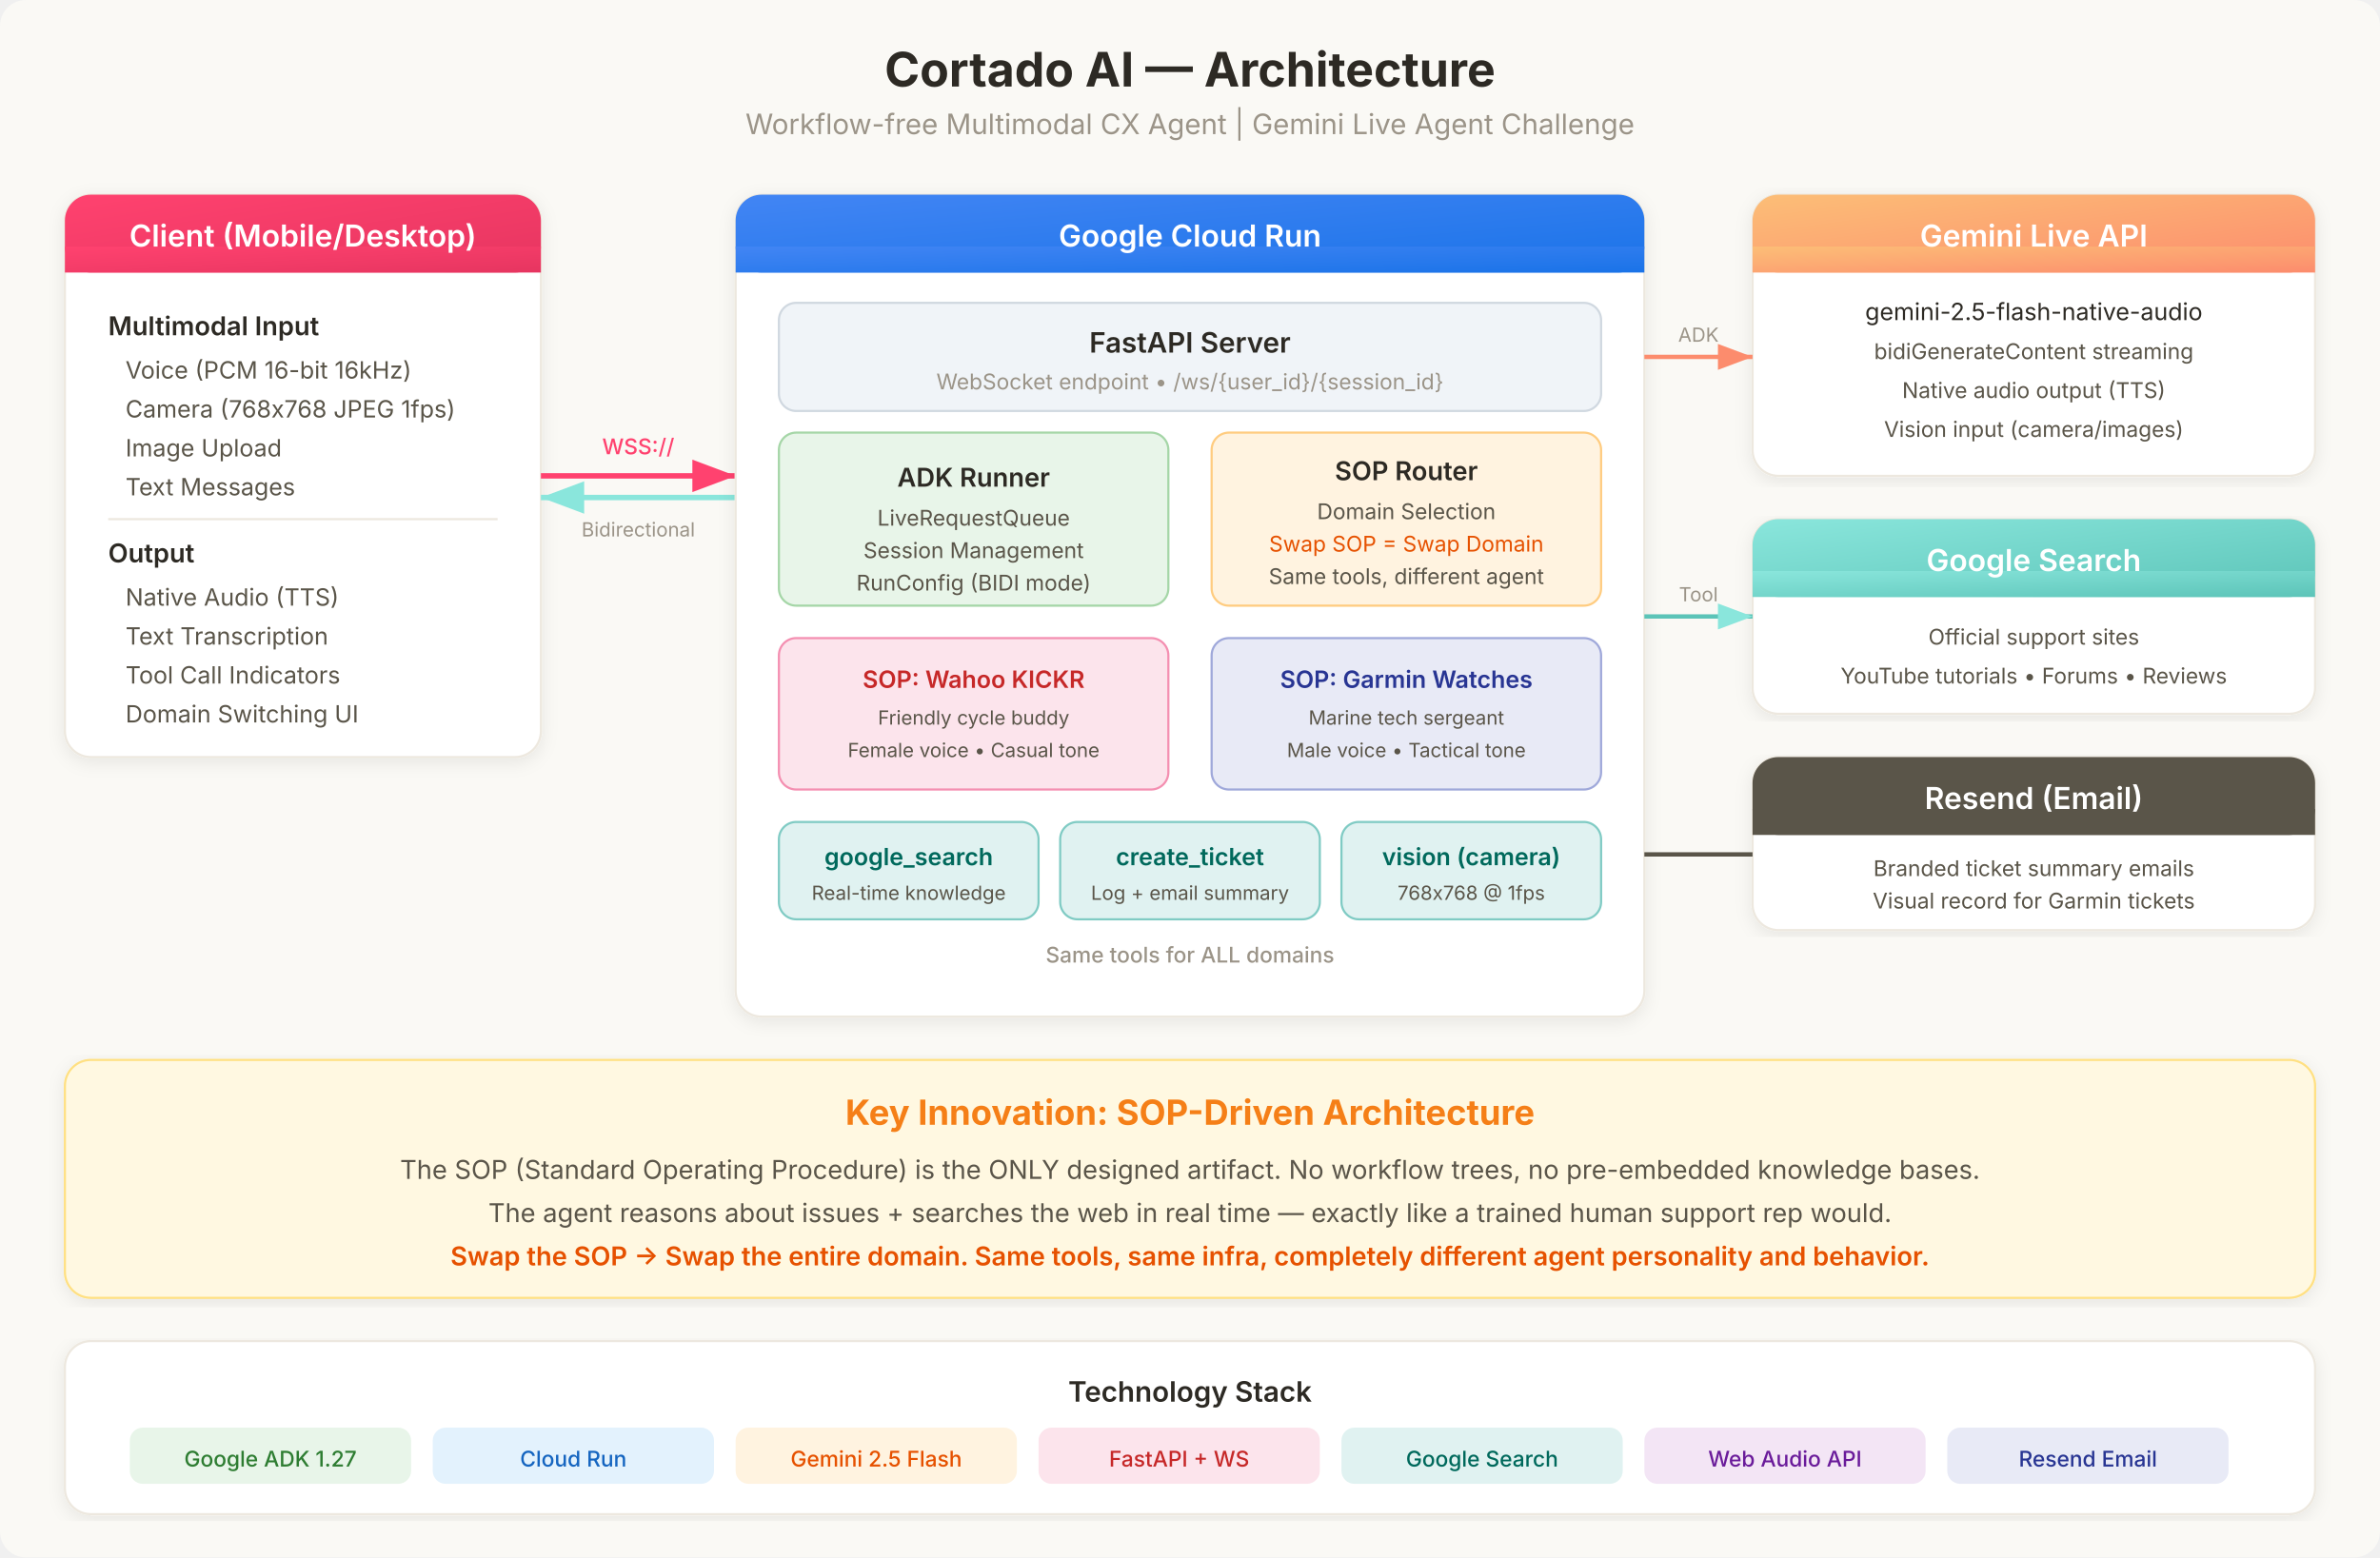
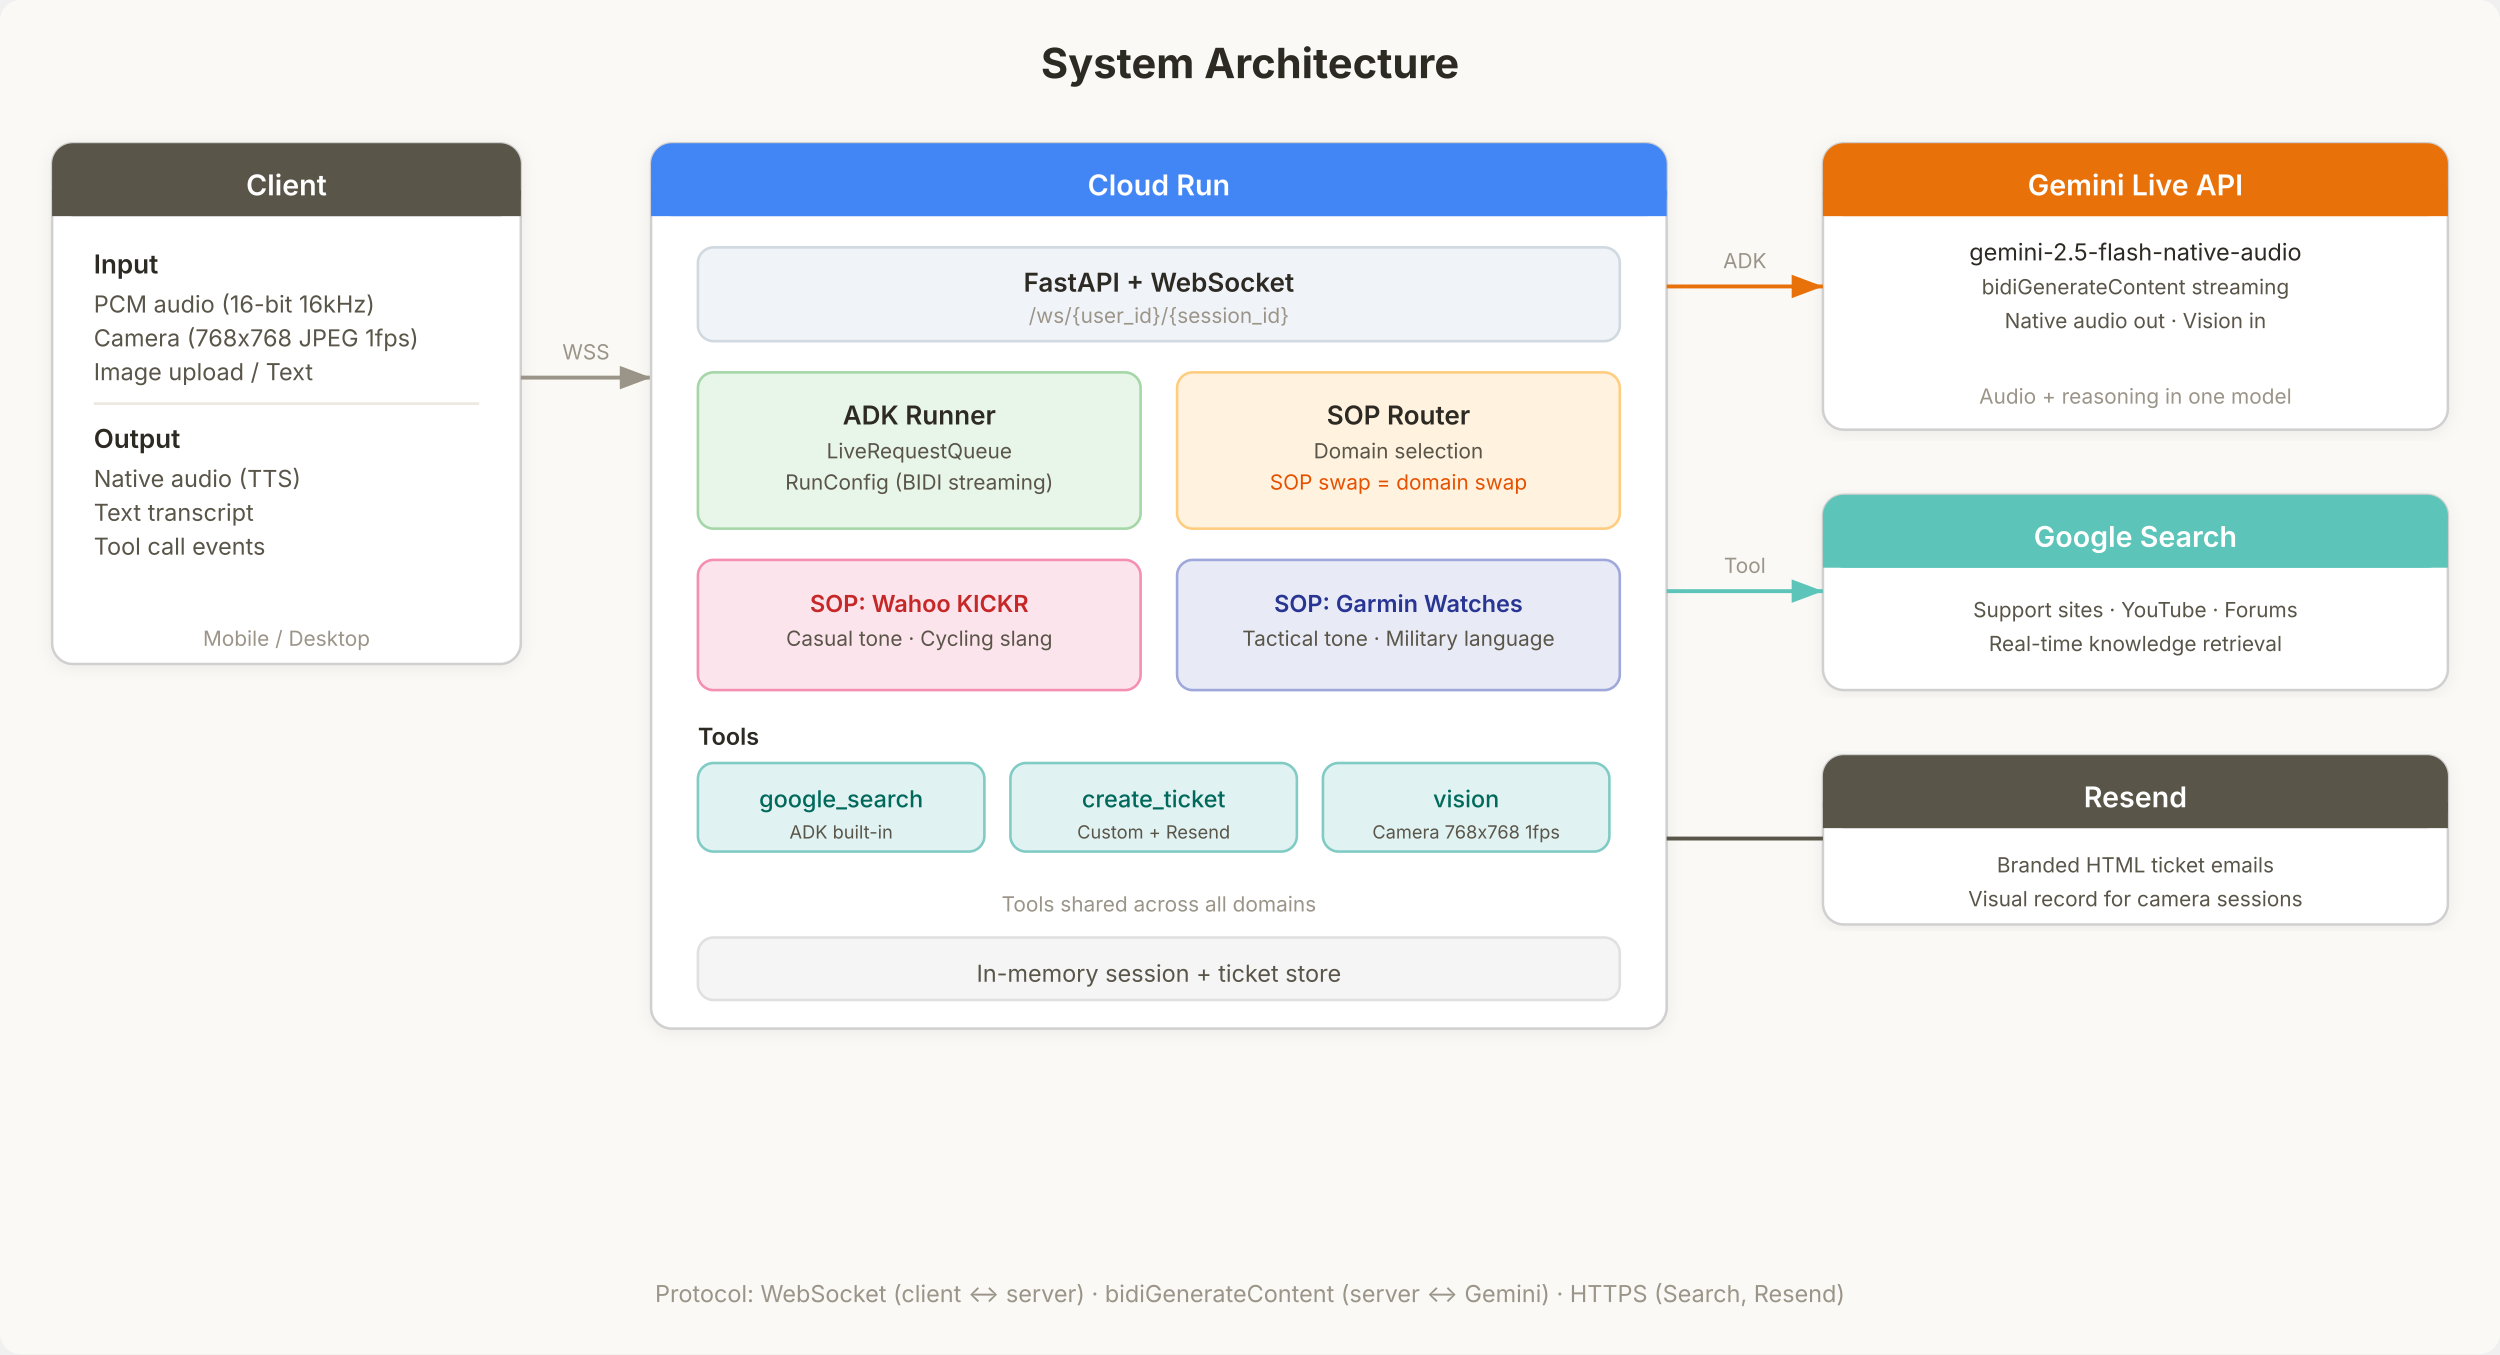
- <svg xmlns="http://www.w3.org/2000/svg" viewBox="0 0 1100 720" font-family="Inter, -apple-system, sans-serif">
+ <svg xmlns="http://www.w3.org/2000/svg" viewBox="0 0 960 520" font-family="Inter, -apple-system, sans-serif">
  <defs>
    <filter id="shadow" x="-4%" y="-4%" width="108%" height="108%">
-       <feDropShadow dx="0" dy="2" stdDeviation="4" flood-color="#2d2a24" flood-opacity="0.08" />
+       <feDropShadow dx="0" dy="1" stdDeviation="3" flood-color="#2d2a24" flood-opacity="0.06" />
    </filter>
-     <linearGradient id="pinkGrad" x1="0%" y1="0%" x2="100%" y2="100%">
-       <stop offset="0%" style="stop-color:#ff426f" />
-       <stop offset="100%" style="stop-color:#e63560" />
-     </linearGradient>
-     <linearGradient id="tealGrad" x1="0%" y1="0%" x2="100%" y2="100%">
-       <stop offset="0%" style="stop-color:#8AE6DC" />
-       <stop offset="100%" style="stop-color:#5cc4b8" />
-     </linearGradient>
-     <linearGradient id="blueGrad" x1="0%" y1="0%" x2="100%" y2="100%">
-       <stop offset="0%" style="stop-color:#4285F4" />
-       <stop offset="100%" style="stop-color:#1a73e8" />
-     </linearGradient>
-     <linearGradient id="orangeGrad" x1="0%" y1="0%" x2="100%" y2="100%">
-       <stop offset="0%" style="stop-color:#FCBE77" />
-       <stop offset="100%" style="stop-color:#FC8C6D" />
-     </linearGradient>
-   </defs>
-   <rect width="1100" height="720" rx="12" fill="#faf9f5" />
-   <text x="550" y="40" text-anchor="middle" font-size="22" font-weight="700" fill="#2d2a24">Cortado AI — Architecture</text>
-   <text x="550" y="62" text-anchor="middle" font-size="13" fill="#9b9488">Workflow-free Multimodal CX Agent | Gemini Live Agent Challenge</text>
-   <rect x="30" y="90" width="220" height="260" rx="12" fill="white" stroke="#ede8df" filter="url(#shadow)" />
-   <rect x="30" y="90" width="220" height="36" rx="12" fill="url(#pinkGrad)" />
-   <rect x="30" y="114" width="220" height="12" fill="url(#pinkGrad)" />
-   <text x="140" y="114" text-anchor="middle" font-size="14" font-weight="600" fill="white">Client (Mobile/Desktop)</text>
-   <text x="50" y="155" font-size="12" font-weight="600" fill="#2d2a24">Multimodal Input</text>
-   <text x="58" y="175" font-size="11" fill="#5a5549">Voice (PCM 16-bit 16kHz)</text>
-   <text x="58" y="193" font-size="11" fill="#5a5549">Camera (768x768 JPEG 1fps)</text>
-   <text x="58" y="211" font-size="11" fill="#5a5549">Image Upload</text>
-   <text x="58" y="229" font-size="11" fill="#5a5549">Text Messages</text>
-   <line x1="50" y1="240" x2="230" y2="240" stroke="#ede8df" />
-   <text x="50" y="260" font-size="12" font-weight="600" fill="#2d2a24">Output</text>
-   <text x="58" y="280" font-size="11" fill="#5a5549">Native Audio (TTS)</text>
-   <text x="58" y="298" font-size="11" fill="#5a5549">Text Transcription</text>
-   <text x="58" y="316" font-size="11" fill="#5a5549">Tool Call Indicators</text>
-   <text x="58" y="334" font-size="11" fill="#5a5549">Domain Switching UI</text>
-   <line x1="250" y1="220" x2="340" y2="220" stroke="#ff426f" stroke-width="2.5" marker-end="url(#arrowPink)" />
-   <line x1="340" y1="230" x2="250" y2="230" stroke="#8AE6DC" stroke-width="2.5" marker-end="url(#arrowTeal)" />
-   <defs>
-     <marker id="arrowPink" markerWidth="8" markerHeight="6" refX="8" refY="3" orient="auto">
-       <path d="M0,0 L8,3 L0,6" fill="#ff426f" />
-     </marker>
-     <marker id="arrowTeal" markerWidth="8" markerHeight="6" refX="8" refY="3" orient="auto">
-       <path d="M0,0 L8,3 L0,6" fill="#8AE6DC" />
+     <marker id="arrowGray" markerWidth="8" markerHeight="6" refX="8" refY="3" orient="auto">
+       <path d="M0,0 L8,3 L0,6" fill="#9b9488" />
    </marker>
    <marker id="arrowBlue" markerWidth="8" markerHeight="6" refX="8" refY="3" orient="auto">
      <path d="M0,0 L8,3 L0,6" fill="#4285F4" />
    </marker>
+     <marker id="arrowTeal" markerWidth="8" markerHeight="6" refX="8" refY="3" orient="auto">
+       <path d="M0,0 L8,3 L0,6" fill="#5cc4b8" />
+     </marker>
    <marker id="arrowOrange" markerWidth="8" markerHeight="6" refX="8" refY="3" orient="auto">
-       <path d="M0,0 L8,3 L0,6" fill="#FC8C6D" />
+       <path d="M0,0 L8,3 L0,6" fill="#e8710a" />
    </marker>
  </defs>
-   <text x="295" y="210" text-anchor="middle" font-size="10" font-weight="500" fill="#ff426f">WSS://</text>
-   <text x="295" y="248" text-anchor="middle" font-size="9" fill="#9b9488">Bidirectional</text>
-   <rect x="340" y="90" width="420" height="380" rx="12" fill="white" stroke="#ede8df" filter="url(#shadow)" />
-   <rect x="340" y="90" width="420" height="36" rx="12" fill="url(#blueGrad)" />
-   <rect x="340" y="114" width="420" height="12" fill="url(#blueGrad)" />
-   <text x="550" y="114" text-anchor="middle" font-size="14" font-weight="600" fill="white">Google Cloud Run</text>
-   <rect x="360" y="140" width="380" height="50" rx="8" fill="#f0f4f8" stroke="#d0d8e0" />
-   <text x="550" y="163" text-anchor="middle" font-size="13" font-weight="600" fill="#2d2a24">FastAPI Server</text>
-   <text x="550" y="180" text-anchor="middle" font-size="10" fill="#9b9488">WebSocket endpoint • /ws/{user_id}/{session_id}</text>
-   <rect x="360" y="200" width="180" height="80" rx="8" fill="#e8f5e9" stroke="#a5d6a7" />
-   <text x="450" y="225" text-anchor="middle" font-size="12" font-weight="600" fill="#2d2a24">ADK Runner</text>
-   <text x="450" y="243" text-anchor="middle" font-size="10" fill="#5a5549">LiveRequestQueue</text>
-   <text x="450" y="258" text-anchor="middle" font-size="10" fill="#5a5549">Session Management</text>
-   <text x="450" y="273" text-anchor="middle" font-size="10" fill="#5a5549">RunConfig (BIDI mode)</text>
-   <rect x="560" y="200" width="180" height="80" rx="8" fill="#fff3e0" stroke="#ffcc80" />
-   <text x="650" y="222" text-anchor="middle" font-size="12" font-weight="600" fill="#2d2a24">SOP Router</text>
-   <text x="650" y="240" text-anchor="middle" font-size="10" fill="#5a5549">Domain Selection</text>
-   <text x="650" y="255" text-anchor="middle" font-size="10" fill="#e65100">Swap SOP = Swap Domain</text>
-   <text x="650" y="270" text-anchor="middle" font-size="10" fill="#5a5549">Same tools, different agent</text>
-   <rect x="360" y="295" width="180" height="70" rx="8" fill="#fce4ec" stroke="#f48fb1" />
-   <text x="450" y="318" text-anchor="middle" font-size="11" font-weight="600" fill="#c62828">SOP: Wahoo KICKR</text>
-   <text x="450" y="335" text-anchor="middle" font-size="9" fill="#5a5549">Friendly cycle buddy</text>
-   <text x="450" y="350" text-anchor="middle" font-size="9" fill="#5a5549">Female voice • Casual tone</text>
-   <rect x="560" y="295" width="180" height="70" rx="8" fill="#e8eaf6" stroke="#9fa8da" />
-   <text x="650" y="318" text-anchor="middle" font-size="11" font-weight="600" fill="#283593">SOP: Garmin Watches</text>
-   <text x="650" y="335" text-anchor="middle" font-size="9" fill="#5a5549">Marine tech sergeant</text>
-   <text x="650" y="350" text-anchor="middle" font-size="9" fill="#5a5549">Male voice • Tactical tone</text>
-   <rect x="360" y="380" width="120" height="45" rx="8" fill="#e0f2f1" stroke="#80cbc4" />
-   <text x="420" y="400" text-anchor="middle" font-size="11" font-weight="600" fill="#00695c">google_search</text>
-   <text x="420" y="416" text-anchor="middle" font-size="9" fill="#5a5549">Real-time knowledge</text>
-   <rect x="490" y="380" width="120" height="45" rx="8" fill="#e0f2f1" stroke="#80cbc4" />
-   <text x="550" y="400" text-anchor="middle" font-size="11" font-weight="600" fill="#00695c">create_ticket</text>
-   <text x="550" y="416" text-anchor="middle" font-size="9" fill="#5a5549">Log + email summary</text>
-   <rect x="620" y="380" width="120" height="45" rx="8" fill="#e0f2f1" stroke="#80cbc4" />
-   <text x="680" y="400" text-anchor="middle" font-size="11" font-weight="600" fill="#00695c">vision (camera)</text>
-   <text x="680" y="416" text-anchor="middle" font-size="9" fill="#5a5549">768x768 @ 1fps</text>
-   <text x="550" y="445" text-anchor="middle" font-size="10" font-weight="500" fill="#9b9488">Same tools for ALL domains</text>
-   <rect x="810" y="90" width="260" height="130" rx="12" fill="white" stroke="#ede8df" filter="url(#shadow)" />
-   <rect x="810" y="90" width="260" height="36" rx="12" fill="url(#orangeGrad)" />
-   <rect x="810" y="114" width="260" height="12" fill="url(#orangeGrad)" />
-   <text x="940" y="114" text-anchor="middle" font-size="14" font-weight="600" fill="white">Gemini Live API</text>
-   <text x="940" y="148" text-anchor="middle" font-size="11" fill="#2d2a24">gemini-2.5-flash-native-audio</text>
-   <text x="940" y="166" text-anchor="middle" font-size="10" fill="#5a5549">bidiGenerateContent streaming</text>
-   <text x="940" y="184" text-anchor="middle" font-size="10" fill="#5a5549">Native audio output (TTS)</text>
-   <text x="940" y="202" text-anchor="middle" font-size="10" fill="#5a5549">Vision input (camera/images)</text>
-   <line x1="760" y1="165" x2="810" y2="165" stroke="#FC8C6D" stroke-width="2" marker-end="url(#arrowOrange)" />
-   <text x="785" y="158" text-anchor="middle" font-size="9" fill="#9b9488">ADK</text>
-   <rect x="810" y="240" width="260" height="90" rx="12" fill="white" stroke="#ede8df" filter="url(#shadow)" />
-   <rect x="810" y="240" width="260" height="36" rx="12" fill="url(#tealGrad)" />
-   <rect x="810" y="264" width="260" height="12" fill="url(#tealGrad)" />
-   <text x="940" y="264" text-anchor="middle" font-size="14" font-weight="600" fill="white">Google Search</text>
-   <text x="940" y="298" text-anchor="middle" font-size="10" fill="#5a5549">Official support sites</text>
-   <text x="940" y="316" text-anchor="middle" font-size="10" fill="#5a5549">YouTube tutorials • Forums • Reviews</text>
-   <line x1="760" y1="285" x2="810" y2="285" stroke="#5cc4b8" stroke-width="2" marker-end="url(#arrowTeal)" />
-   <text x="785" y="278" text-anchor="middle" font-size="9" fill="#9b9488">Tool</text>
-   <rect x="810" y="350" width="260" height="80" rx="12" fill="white" stroke="#ede8df" filter="url(#shadow)" />
-   <rect x="810" y="350" width="260" height="36" rx="12" fill="#5a5549" />
-   <rect x="810" y="374" width="260" height="12" fill="#5a5549" />
-   <text x="940" y="374" text-anchor="middle" font-size="14" font-weight="600" fill="white">Resend (Email)</text>
-   <text x="940" y="405" text-anchor="middle" font-size="10" fill="#5a5549">Branded ticket summary emails</text>
-   <text x="940" y="420" text-anchor="middle" font-size="10" fill="#5a5549">Visual record for Garmin tickets</text>
-   <line x1="760" y1="395" x2="810" y2="395" stroke="#5a5549" stroke-width="2" />
-   <rect x="30" y="490" width="1040" height="110" rx="12" fill="#fff8e1" stroke="#ffe082" filter="url(#shadow)" />
-   <text x="550" y="520" text-anchor="middle" font-size="16" font-weight="700" fill="#f57f17">Key Innovation: SOP-Driven Architecture</text>
-   <text x="550" y="545" text-anchor="middle" font-size="12" fill="#5a5549">The SOP (Standard Operating Procedure) is the ONLY designed artifact. No workflow trees, no pre-embedded knowledge bases.</text>
-   <text x="550" y="565" text-anchor="middle" font-size="12" fill="#5a5549">The agent reasons about issues + searches the web in real time — exactly like a trained human support rep would.</text>
-   <text x="550" y="585" text-anchor="middle" font-size="12" font-weight="600" fill="#e65100">Swap the SOP → Swap the entire domain. Same tools, same infra, completely different agent personality and behavior.</text>
-   <rect x="30" y="620" width="1040" height="80" rx="12" fill="white" stroke="#ede8df" filter="url(#shadow)" />
-   <text x="550" y="648" text-anchor="middle" font-size="13" font-weight="600" fill="#2d2a24">Technology Stack</text>
-   <rect x="60" y="660" width="130" height="26" rx="6" fill="#e8f5e9" />
-   <text x="125" y="678" text-anchor="middle" font-size="10" font-weight="500" fill="#2e7d32">Google ADK 1.27</text>
-   <rect x="200" y="660" width="130" height="26" rx="6" fill="#e3f2fd" />
-   <text x="265" y="678" text-anchor="middle" font-size="10" font-weight="500" fill="#1565c0">Cloud Run</text>
-   <rect x="340" y="660" width="130" height="26" rx="6" fill="#fff3e0" />
-   <text x="405" y="678" text-anchor="middle" font-size="10" font-weight="500" fill="#e65100">Gemini 2.5 Flash</text>
-   <rect x="480" y="660" width="130" height="26" rx="6" fill="#fce4ec" />
-   <text x="545" y="678" text-anchor="middle" font-size="10" font-weight="500" fill="#c62828">FastAPI + WS</text>
-   <rect x="620" y="660" width="130" height="26" rx="6" fill="#e0f2f1" />
-   <text x="685" y="678" text-anchor="middle" font-size="10" font-weight="500" fill="#00695c">Google Search</text>
-   <rect x="760" y="660" width="130" height="26" rx="6" fill="#f3e5f5" />
-   <text x="825" y="678" text-anchor="middle" font-size="10" font-weight="500" fill="#6a1b9a">Web Audio API</text>
-   <rect x="900" y="660" width="130" height="26" rx="6" fill="#e8eaf6" />
-   <text x="965" y="678" text-anchor="middle" font-size="10" font-weight="500" fill="#283593">Resend Email</text>
+   <rect width="960" height="520" rx="8" fill="#faf9f5" />
+   <text x="480" y="30" text-anchor="middle" font-size="16" font-weight="700" fill="#2d2a24">System Architecture</text>
+   <rect x="20" y="55" width="180" height="200" rx="8" fill="white" stroke="#d0d0d0" filter="url(#shadow)" />
+   <rect x="20" y="55" width="180" height="28" rx="8" fill="#5a5549" />
+   <rect x="20" y="73" width="180" height="10" fill="#5a5549" />
+   <text x="110" y="75" text-anchor="middle" font-size="11" font-weight="600" fill="white">Client</text>
+   <text x="36" y="105" font-size="10" font-weight="600" fill="#2d2a24">Input</text>
+   <text x="36" y="120" font-size="9" fill="#5a5549">PCM audio (16-bit 16kHz)</text>
+   <text x="36" y="133" font-size="9" fill="#5a5549">Camera (768x768 JPEG 1fps)</text>
+   <text x="36" y="146" font-size="9" fill="#5a5549">Image upload / Text</text>
+   <line x1="36" y1="155" x2="184" y2="155" stroke="#ede8df" />
+   <text x="36" y="172" font-size="10" font-weight="600" fill="#2d2a24">Output</text>
+   <text x="36" y="187" font-size="9" fill="#5a5549">Native audio (TTS)</text>
+   <text x="36" y="200" font-size="9" fill="#5a5549">Text transcript</text>
+   <text x="36" y="213" font-size="9" fill="#5a5549">Tool call events</text>
+   <text x="110" y="248" text-anchor="middle" font-size="8" fill="#9b9488">Mobile / Desktop</text>
+   <line x1="200" y1="145" x2="250" y2="145" stroke="#9b9488" stroke-width="1.5" marker-end="url(#arrowGray)" />
+   <text x="225" y="138" text-anchor="middle" font-size="8" fill="#9b9488">WSS</text>
+   <rect x="250" y="55" width="390" height="340" rx="8" fill="white" stroke="#d0d0d0" filter="url(#shadow)" />
+   <rect x="250" y="55" width="390" height="28" rx="8" fill="#4285F4" />
+   <rect x="250" y="73" width="390" height="10" fill="#4285F4" />
+   <text x="445" y="75" text-anchor="middle" font-size="11" font-weight="600" fill="white">Cloud Run</text>
+   <rect x="268" y="95" width="354" height="36" rx="6" fill="#f0f4f8" stroke="#d0d8e0" />
+   <text x="445" y="112" text-anchor="middle" font-size="10" font-weight="600" fill="#2d2a24">FastAPI + WebSocket</text>
+   <text x="445" y="124" text-anchor="middle" font-size="8" fill="#9b9488">/ws/{user_id}/{session_id}</text>
+   <rect x="268" y="143" width="170" height="60" rx="6" fill="#e8f5e9" stroke="#a5d6a7" />
+   <text x="353" y="163" text-anchor="middle" font-size="10" font-weight="600" fill="#2d2a24">ADK Runner</text>
+   <text x="353" y="176" text-anchor="middle" font-size="8" fill="#5a5549">LiveRequestQueue</text>
+   <text x="353" y="188" text-anchor="middle" font-size="8" fill="#5a5549">RunConfig (BIDI streaming)</text>
+   <rect x="452" y="143" width="170" height="60" rx="6" fill="#fff3e0" stroke="#ffcc80" />
+   <text x="537" y="163" text-anchor="middle" font-size="10" font-weight="600" fill="#2d2a24">SOP Router</text>
+   <text x="537" y="176" text-anchor="middle" font-size="8" fill="#5a5549">Domain selection</text>
+   <text x="537" y="188" text-anchor="middle" font-size="8" fill="#e65100">SOP swap = domain swap</text>
+   <rect x="268" y="215" width="170" height="50" rx="6" fill="#fce4ec" stroke="#f48fb1" />
+   <text x="353" y="235" text-anchor="middle" font-size="9" font-weight="600" fill="#c62828">SOP: Wahoo KICKR</text>
+   <text x="353" y="248" text-anchor="middle" font-size="8" fill="#5a5549">Casual tone · Cycling slang</text>
+   <rect x="452" y="215" width="170" height="50" rx="6" fill="#e8eaf6" stroke="#9fa8da" />
+   <text x="537" y="235" text-anchor="middle" font-size="9" font-weight="600" fill="#283593">SOP: Garmin Watches</text>
+   <text x="537" y="248" text-anchor="middle" font-size="8" fill="#5a5549">Tactical tone · Military language</text>
+   <text x="268" y="286" font-size="9" font-weight="600" fill="#2d2a24">Tools</text>
+   <rect x="268" y="293" width="110" height="34" rx="6" fill="#e0f2f1" stroke="#80cbc4" />
+   <text x="323" y="310" text-anchor="middle" font-size="9" font-weight="500" fill="#00695c">google_search</text>
+   <text x="323" y="322" text-anchor="middle" font-size="7" fill="#5a5549">ADK built-in</text>
+   <rect x="388" y="293" width="110" height="34" rx="6" fill="#e0f2f1" stroke="#80cbc4" />
+   <text x="443" y="310" text-anchor="middle" font-size="9" font-weight="500" fill="#00695c">create_ticket</text>
+   <text x="443" y="322" text-anchor="middle" font-size="7" fill="#5a5549">Custom + Resend</text>
+   <rect x="508" y="293" width="110" height="34" rx="6" fill="#e0f2f1" stroke="#80cbc4" />
+   <text x="563" y="310" text-anchor="middle" font-size="9" font-weight="500" fill="#00695c">vision</text>
+   <text x="563" y="322" text-anchor="middle" font-size="7" fill="#5a5549">Camera 768x768 1fps</text>
+   <text x="445" y="350" text-anchor="middle" font-size="8" fill="#9b9488">Tools shared across all domains</text>
+   <rect x="268" y="360" width="354" height="24" rx="6" fill="#f5f5f5" stroke="#e0e0e0" />
+   <text x="445" y="377" text-anchor="middle" font-size="9" fill="#5a5549">In-memory session + ticket store</text>
+   <rect x="700" y="55" width="240" height="110" rx="8" fill="white" stroke="#d0d0d0" filter="url(#shadow)" />
+   <rect x="700" y="55" width="240" height="28" rx="8" fill="#e8710a" />
+   <rect x="700" y="73" width="240" height="10" fill="#e8710a" />
+   <text x="820" y="75" text-anchor="middle" font-size="11" font-weight="600" fill="white">Gemini Live API</text>
+   <text x="820" y="100" text-anchor="middle" font-size="9" fill="#2d2a24">gemini-2.5-flash-native-audio</text>
+   <text x="820" y="113" text-anchor="middle" font-size="8" fill="#5a5549">bidiGenerateContent streaming</text>
+   <text x="820" y="126" text-anchor="middle" font-size="8" fill="#5a5549">Native audio out · Vision in</text>
+   <text x="820" y="155" text-anchor="middle" font-size="8" fill="#9b9488">Audio + reasoning in one model</text>
+   <line x1="640" y1="110" x2="700" y2="110" stroke="#e8710a" stroke-width="1.5" marker-end="url(#arrowOrange)" />
+   <text x="670" y="103" text-anchor="middle" font-size="8" fill="#9b9488">ADK</text>
+   <rect x="700" y="190" width="240" height="75" rx="8" fill="white" stroke="#d0d0d0" filter="url(#shadow)" />
+   <rect x="700" y="190" width="240" height="28" rx="8" fill="#5cc4b8" />
+   <rect x="700" y="208" width="240" height="10" fill="#5cc4b8" />
+   <text x="820" y="210" text-anchor="middle" font-size="11" font-weight="600" fill="white">Google Search</text>
+   <text x="820" y="237" text-anchor="middle" font-size="8" fill="#5a5549">Support sites · YouTube · Forums</text>
+   <text x="820" y="250" text-anchor="middle" font-size="8" fill="#5a5549">Real-time knowledge retrieval</text>
+   <line x1="640" y1="227" x2="700" y2="227" stroke="#5cc4b8" stroke-width="1.5" marker-end="url(#arrowTeal)" />
+   <text x="670" y="220" text-anchor="middle" font-size="8" fill="#9b9488">Tool</text>
+   <rect x="700" y="290" width="240" height="65" rx="8" fill="white" stroke="#d0d0d0" filter="url(#shadow)" />
+   <rect x="700" y="290" width="240" height="28" rx="8" fill="#5a5549" />
+   <rect x="700" y="308" width="240" height="10" fill="#5a5549" />
+   <text x="820" y="310" text-anchor="middle" font-size="11" font-weight="600" fill="white">Resend</text>
+   <text x="820" y="335" text-anchor="middle" font-size="8" fill="#5a5549">Branded HTML ticket emails</text>
+   <text x="820" y="348" text-anchor="middle" font-size="8" fill="#5a5549">Visual record for camera sessions</text>
+   <line x1="640" y1="322" x2="700" y2="322" stroke="#5a5549" stroke-width="1.5" />
+   <text x="480" y="500" text-anchor="middle" font-size="9" fill="#9b9488">Protocol: WebSocket (client ↔ server) · bidiGenerateContent (server ↔ Gemini) · HTTPS (Search, Resend)</text>
</svg>
